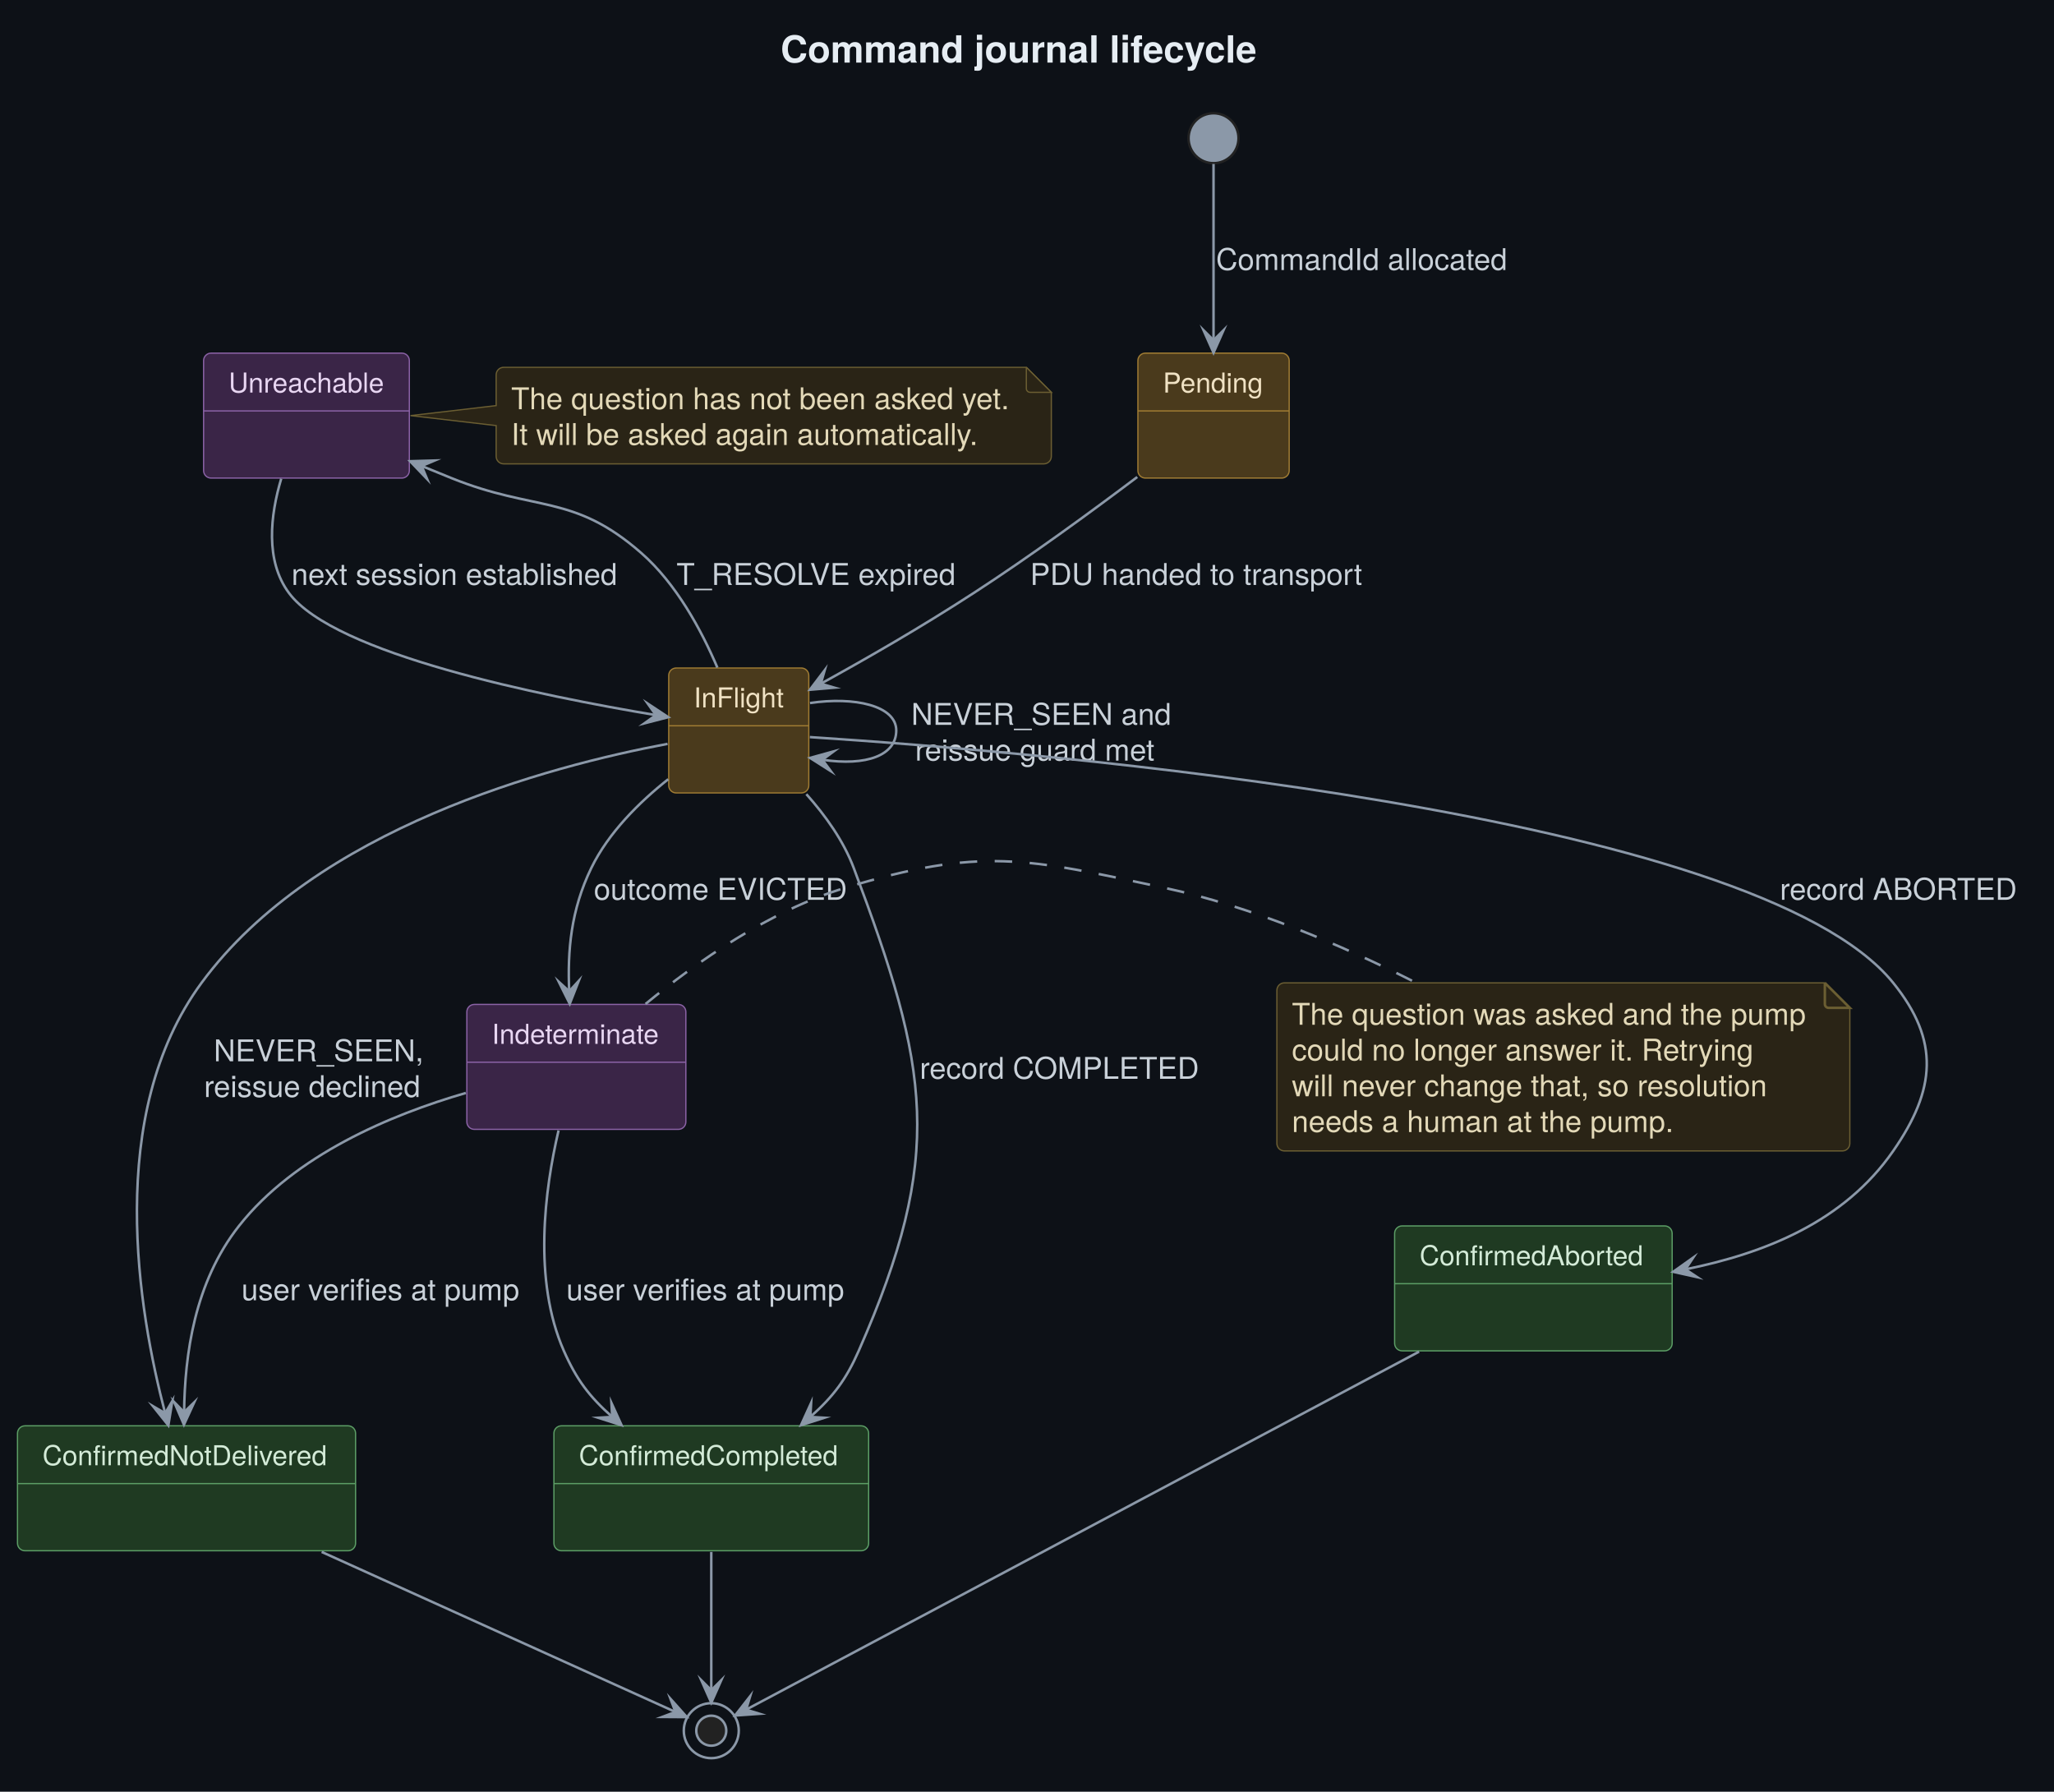
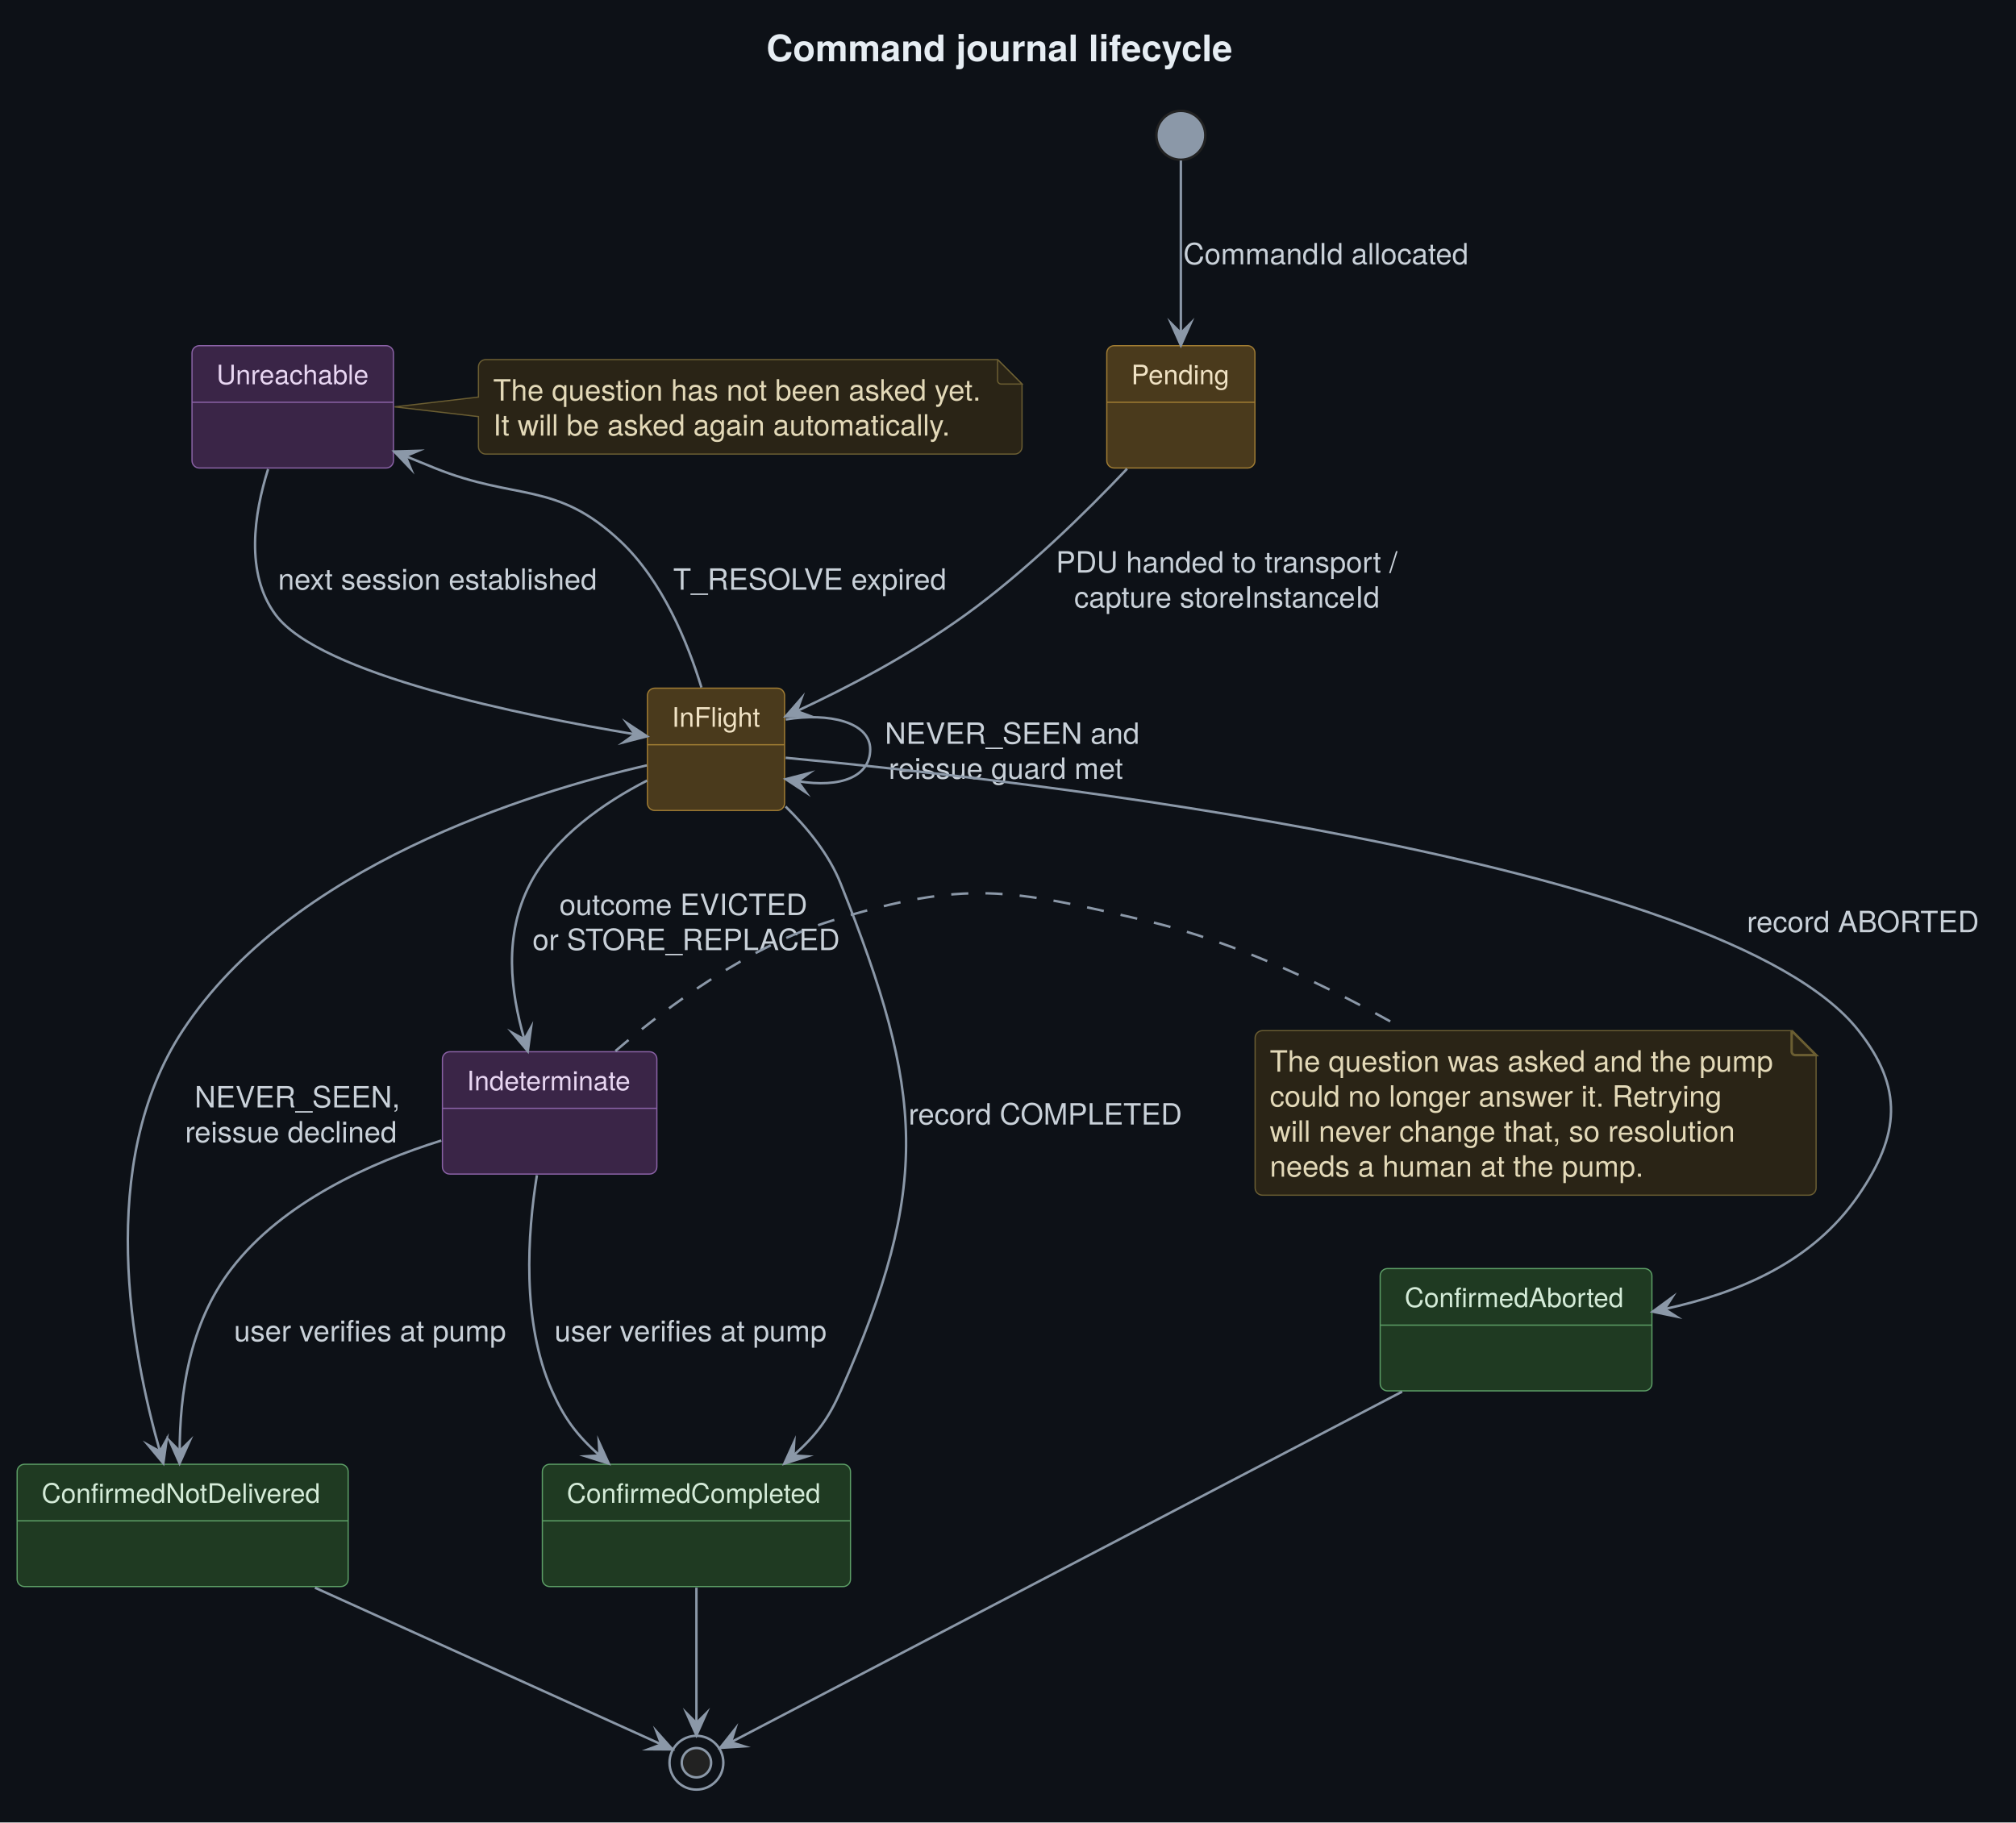
- <svg xmlns="http://www.w3.org/2000/svg" version="1.1" data-diagram-type="STATE" style="width:822px;height:717px;background:#0D1117;" width="822px" height="717px" viewBox="0 0 822 717" zoomAndPan="magnify" preserveAspectRatio="none" contentStyleType="text/css">
+ <svg xmlns="http://www.w3.org/2000/svg" version="1.1" data-diagram-type="STATE" style="width:824px;height:745px;background:#0D1117;" width="824px" height="745px" viewBox="0 0 824 745" zoomAndPan="magnify" preserveAspectRatio="none" contentStyleType="text/css">
  <defs />
  <g font-family="sans-serif" lengthAdjust="spacing">
-     <rect x="0" y="0" width="822" height="717" fill="#0D1117" style="stroke:none;" />
+     <rect x="0" y="0" width="824" height="745" fill="#0D1117" style="stroke:none;" />
    <g class="title" data-source-line="3">
-       <text x="312.387" y="25.06" fill="#E6EDF3" font-size="15" textLength="190.74" font-weight="700" font-family="'Helvetica Neue'">Command journal lifecycle</text>
+       <text x="313.247" y="25.06" fill="#E6EDF3" font-size="15" textLength="190.74" font-weight="700" font-family="'Helvetica Neue'">Command journal lifecycle</text>
    </g>
    <g class="entity" data-qualified-name="Pending" id="ent0001" data-source-line="5">
-       <rect x="455.38" y="141.315" width="60.546" height="50" fill="#4A3A1C" style="stroke:#A07C33;stroke-width:0.5;" rx="3" ry="3" />
-       <line x1="455.38" y1="164.438" x2="515.926" y2="164.438" style="stroke:#A07C33;stroke-width:0.5;" />
-       <text x="465.38" y="157.095" fill="#F0E2C4" font-size="11" textLength="40.546" font-family="'Helvetica Neue'">Pending</text>
+       <rect x="452.38" y="141.315" width="60.546" height="50" fill="#4A3A1C" style="stroke:#A07C33;stroke-width:0.5;" rx="3" ry="3" />
+       <line x1="452.38" y1="164.438" x2="512.926" y2="164.438" style="stroke:#A07C33;stroke-width:0.5;" />
+       <text x="462.38" y="157.095" fill="#F0E2C4" font-size="11" textLength="40.546" font-family="'Helvetica Neue'">Pending</text>
    </g>
    <g class="entity" data-qualified-name="InFlight" id="ent0002" data-source-line="6">
-       <rect x="267.62" y="267.315" width="56.058" height="50" fill="#4A3A1C" style="stroke:#A07C33;stroke-width:0.5;" rx="3" ry="3" />
-       <line x1="267.62" y1="290.438" x2="323.678" y2="290.438" style="stroke:#A07C33;stroke-width:0.5;" />
-       <text x="277.62" y="283.095" fill="#F0E2C4" font-size="11" textLength="36.058" font-family="'Helvetica Neue'">InFlight</text>
+       <rect x="264.62" y="281.315" width="56.058" height="50" fill="#4A3A1C" style="stroke:#A07C33;stroke-width:0.5;" rx="3" ry="3" />
+       <line x1="264.62" y1="304.438" x2="320.678" y2="304.438" style="stroke:#A07C33;stroke-width:0.5;" />
+       <text x="274.62" y="297.095" fill="#F0E2C4" font-size="11" textLength="36.058" font-family="'Helvetica Neue'">InFlight</text>
    </g>
    <g class="entity" data-qualified-name="Unreachable" id="ent0003" data-source-line="7">
-       <rect x="81.48" y="141.315" width="82.337" height="50" fill="#3A2547" style="stroke:#8A62A6;stroke-width:0.5;" rx="3" ry="3" />
-       <line x1="81.48" y1="164.438" x2="163.817" y2="164.438" style="stroke:#8A62A6;stroke-width:0.5;" />
-       <text x="91.48" y="157.095" fill="#E8D6F2" font-size="11" textLength="62.337" font-family="'Helvetica Neue'">Unreachable</text>
+       <rect x="78.48" y="141.315" width="82.337" height="50" fill="#3A2547" style="stroke:#8A62A6;stroke-width:0.5;" rx="3" ry="3" />
+       <line x1="78.48" y1="164.438" x2="160.817" y2="164.438" style="stroke:#8A62A6;stroke-width:0.5;" />
+       <text x="88.48" y="157.095" fill="#E8D6F2" font-size="11" textLength="62.337" font-family="'Helvetica Neue'">Unreachable</text>
    </g>
    <g class="entity" data-qualified-name="Indeterminate" id="ent0004" data-source-line="8">
-       <rect x="186.83" y="401.945" width="87.65" height="50" fill="#3A2547" style="stroke:#8A62A6;stroke-width:0.5;" rx="3" ry="3" />
-       <line x1="186.83" y1="425.068" x2="274.48" y2="425.068" style="stroke:#8A62A6;stroke-width:0.5;" />
-       <text x="196.83" y="417.725" fill="#E8D6F2" font-size="11" textLength="67.65" font-family="'Helvetica Neue'">Indeterminate</text>
+       <rect x="180.83" y="429.945" width="87.65" height="50" fill="#3A2547" style="stroke:#8A62A6;stroke-width:0.5;" rx="3" ry="3" />
+       <line x1="180.83" y1="453.068" x2="268.48" y2="453.068" style="stroke:#8A62A6;stroke-width:0.5;" />
+       <text x="190.83" y="445.725" fill="#E8D6F2" font-size="11" textLength="67.65" font-family="'Helvetica Neue'">Indeterminate</text>
    </g>
    <g class="entity" data-qualified-name="ConfirmedCompleted" id="ent0005" data-source-line="9">
-       <rect x="221.67" y="570.575" width="125.952" height="50" fill="#1F3A22" style="stroke:#5C9E66;stroke-width:0.5;" rx="3" ry="3" />
-       <line x1="221.67" y1="593.698" x2="347.622" y2="593.698" style="stroke:#5C9E66;stroke-width:0.5;" />
-       <text x="231.67" y="586.355" fill="#D4EBD8" font-size="11" textLength="105.952" font-family="'Helvetica Neue'">ConfirmedCompleted</text>
+       <rect x="221.67" y="598.575" width="125.952" height="50" fill="#1F3A22" style="stroke:#5C9E66;stroke-width:0.5;" rx="3" ry="3" />
+       <line x1="221.67" y1="621.698" x2="347.622" y2="621.698" style="stroke:#5C9E66;stroke-width:0.5;" />
+       <text x="231.67" y="614.355" fill="#D4EBD8" font-size="11" textLength="105.952" font-family="'Helvetica Neue'">ConfirmedCompleted</text>
    </g>
    <g class="entity" data-qualified-name="ConfirmedAborted" id="ent0006" data-source-line="10">
-       <rect x="558.12" y="490.575" width="111.069" height="50" fill="#1F3A22" style="stroke:#5C9E66;stroke-width:0.5;" rx="3" ry="3" />
-       <line x1="558.12" y1="513.698" x2="669.189" y2="513.698" style="stroke:#5C9E66;stroke-width:0.5;" />
-       <text x="568.12" y="506.355" fill="#D4EBD8" font-size="11" textLength="91.069" font-family="'Helvetica Neue'">ConfirmedAborted</text>
+       <rect x="564.12" y="518.575" width="111.069" height="50" fill="#1F3A22" style="stroke:#5C9E66;stroke-width:0.5;" rx="3" ry="3" />
+       <line x1="564.12" y1="541.698" x2="675.189" y2="541.698" style="stroke:#5C9E66;stroke-width:0.5;" />
+       <text x="574.12" y="534.355" fill="#D4EBD8" font-size="11" textLength="91.069" font-family="'Helvetica Neue'">ConfirmedAborted</text>
    </g>
    <g class="entity" data-qualified-name="ConfirmedNotDelivered" id="ent0007" data-source-line="11">
-       <rect x="7" y="570.575" width="135.302" height="50" fill="#1F3A22" style="stroke:#5C9E66;stroke-width:0.5;" rx="3" ry="3" />
-       <line x1="7" y1="593.698" x2="142.302" y2="593.698" style="stroke:#5C9E66;stroke-width:0.5;" />
-       <text x="17" y="586.355" fill="#D4EBD8" font-size="11" textLength="115.302" font-family="'Helvetica Neue'">ConfirmedNotDelivered</text>
+       <rect x="7" y="598.575" width="135.302" height="50" fill="#1F3A22" style="stroke:#5C9E66;stroke-width:0.5;" rx="3" ry="3" />
+       <line x1="7" y1="621.698" x2="142.302" y2="621.698" style="stroke:#5C9E66;stroke-width:0.5;" />
+       <text x="17" y="614.355" fill="#D4EBD8" font-size="11" textLength="115.302" font-family="'Helvetica Neue'">ConfirmedNotDelivered</text>
    </g>
    <g class="start_entity" data-qualified-name=".start." id="ent0008" data-source-line="13">
-       <ellipse cx="485.65" cy="55.315" rx="10" ry="10" fill="#8B98A8" style="stroke:#222;stroke-width:1;" />
+       <ellipse cx="482.65" cy="55.315" rx="10" ry="10" fill="#8B98A8" style="stroke:#222;stroke-width:1;" />
    </g>
    <g class="end_entity" data-qualified-name=".end." id="ent0020" data-source-line="28">
-       <ellipse cx="284.65" cy="692.575" rx="11" ry="11" fill="none" style="stroke:#8B98A8;stroke-width:1;" />
-       <ellipse cx="284.65" cy="692.575" rx="6" ry="6" fill="#222" style="stroke:#8B98A8;stroke-width:1;" />
+       <ellipse cx="284.65" cy="720.575" rx="11" ry="11" fill="none" style="stroke:#8B98A8;stroke-width:1;" />
+       <ellipse cx="284.65" cy="720.575" rx="6" ry="6" fill="#222" style="stroke:#8B98A8;stroke-width:1;" />
    </g>
    <g class="entity" data-qualified-name="GMN24" id="ent0025" data-source-line="33">
-       <path d="M198.56,149.995 L198.56,162.315 L164.29,166.315 L198.56,170.315 L198.56,182.627 A3,3 0 0 0 201.56,185.627 L417.74,185.627 A3,3 0 0 0 420.74,182.627 L420.74,156.995 L410.74,146.995 L201.56,146.995 A3,3 0 0 0 198.56,149.995" style="stroke:#6B5E32;stroke-width:0.5;" fill="#2A2416" />
-       <path d="M410.74,146.995 L410.74,155.495 A1.5,1.5 0 0 0 412.24,156.995 L420.74,156.995 L410.74,146.995" style="stroke:#6B5E32;stroke-width:0.5;" fill="#2A2416" />
-       <text x="204.56" y="163.755" fill="#E3D9B8" font-size="12" textLength="201.18" font-family="'Helvetica Neue'">The question has not been asked yet.</text>
-       <text x="204.56" y="178.071" fill="#E3D9B8" font-size="12" textLength="190.02" font-family="'Helvetica Neue'">It will be asked again automatically.</text>
+       <path d="M195.56,149.995 L195.56,162.315 L161.29,166.315 L195.56,170.315 L195.56,182.627 A3,3 0 0 0 198.56,185.627 L414.74,185.627 A3,3 0 0 0 417.74,182.627 L417.74,156.995 L407.74,146.995 L198.56,146.995 A3,3 0 0 0 195.56,149.995" style="stroke:#6B5E32;stroke-width:0.5;" fill="#2A2416" />
+       <path d="M407.74,146.995 L407.74,155.495 A1.5,1.5 0 0 0 409.24,156.995 L417.74,156.995 L407.74,146.995" style="stroke:#6B5E32;stroke-width:0.5;" fill="#2A2416" />
+       <text x="201.56" y="163.755" fill="#E3D9B8" font-size="12" textLength="201.18" font-family="'Helvetica Neue'">The question has not been asked yet.</text>
+       <text x="201.56" y="178.071" fill="#E3D9B8" font-size="12" textLength="190.02" font-family="'Helvetica Neue'">It will be asked again automatically.</text>
    </g>
    <g class="entity" data-qualified-name="GMN27" id="ent0028" data-source-line="38">
-       <path d="M511,396.315 L511,457.579 A3,3 0 0 0 514,460.579 L737.296,460.579 A3,3 0 0 0 740.296,457.579 L740.296,403.315 L730.296,393.315 L514,393.315 A3,3 0 0 0 511,396.315" style="stroke:#6B5E32;stroke-width:0.5;" fill="#2A2416" />
-       <path d="M730.296,393.315 L730.296,401.815 A1.5,1.5 0 0 0 731.796,403.315 L740.296,403.315 L730.296,393.315" style="stroke:#6B5E32;stroke-width:1;" fill="#2A2416" />
-       <text x="517" y="410.075" fill="#E3D9B8" font-size="12" textLength="208.296" font-family="'Helvetica Neue'">The question was asked and the pump</text>
-       <text x="517" y="424.391" fill="#E3D9B8" font-size="12" textLength="186.672" font-family="'Helvetica Neue'">could no longer answer it. Retrying</text>
-       <text x="517" y="438.707" fill="#E3D9B8" font-size="12" textLength="192.456" font-family="'Helvetica Neue'">will never change that, so resolution</text>
-       <text x="517" y="453.023" fill="#E3D9B8" font-size="12" textLength="154.092" font-family="'Helvetica Neue'">needs a human at the pump.</text>
+       <path d="M513,424.315 L513,485.579 A3,3 0 0 0 516,488.579 L739.296,488.579 A3,3 0 0 0 742.296,485.579 L742.296,431.315 L732.296,421.315 L516,421.315 A3,3 0 0 0 513,424.315" style="stroke:#6B5E32;stroke-width:0.5;" fill="#2A2416" />
+       <path d="M732.296,421.315 L732.296,429.815 A1.5,1.5 0 0 0 733.796,431.315 L742.296,431.315 L732.296,421.315" style="stroke:#6B5E32;stroke-width:1;" fill="#2A2416" />
+       <text x="519" y="438.075" fill="#E3D9B8" font-size="12" textLength="208.296" font-family="'Helvetica Neue'">The question was asked and the pump</text>
+       <text x="519" y="452.391" fill="#E3D9B8" font-size="12" textLength="186.672" font-family="'Helvetica Neue'">could no longer answer it. Retrying</text>
+       <text x="519" y="466.707" fill="#E3D9B8" font-size="12" textLength="192.456" font-family="'Helvetica Neue'">will never change that, so resolution</text>
+       <text x="519" y="481.023" fill="#E3D9B8" font-size="12" textLength="154.092" font-family="'Helvetica Neue'">needs a human at the pump.</text>
    </g>
    <g class="link" data-entity-1="ent0008" data-entity-2="ent0001" id="lnk9" data-source-line="13" data-link-type="dependency">
-       <path d="M485.65,65.605 C485.65,82.185 485.65,112.345 485.65,136.155" style="stroke:#8B98A8;stroke-width:1;" fill="none" id="*start*-to-Pending" />
-       <polygon points="485.65,141.155,489.65,132.155,485.65,136.155,481.65,132.155,485.65,141.155" fill="#8B98A8" style="stroke:#8B98A8;stroke-width:1;stroke-linejoin:miter;stroke-miterlimit:10;" />
-       <text x="486.65" y="108.075" fill="#C9D1D9" font-size="12" textLength="118.704" font-family="'Helvetica Neue'">CommandId allocated</text>
+       <path d="M482.65,65.605 C482.65,82.185 482.65,112.345 482.65,136.155" style="stroke:#8B98A8;stroke-width:1;" fill="none" id="*start*-to-Pending" />
+       <polygon points="482.65,141.155,486.65,132.155,482.65,136.155,478.65,132.155,482.65,141.155" fill="#8B98A8" style="stroke:#8B98A8;stroke-width:1;stroke-linejoin:miter;stroke-miterlimit:10;" />
+       <text x="483.65" y="108.075" fill="#C9D1D9" font-size="12" textLength="118.704" font-family="'Helvetica Neue'">CommandId allocated</text>
    </g>
    <g class="link" data-entity-1="ent0001" data-entity-2="ent0002" id="lnk10" data-source-line="15" data-link-type="dependency">
-       <path d="M455.12,190.885 C436.55,204.885 412.14,222.715 389.65,237.315 C368.18,251.245 347.369,263.202 328.479,273.612" style="stroke:#8B98A8;stroke-width:1;" fill="none" id="Pending-to-InFlight" />
-       <polygon points="324.1,276.025,333.913,275.184,328.479,273.612,330.052,268.178,324.1,276.025" fill="#8B98A8" style="stroke:#8B98A8;stroke-width:1;stroke-linejoin:miter;stroke-miterlimit:10;" />
-       <text x="412.24" y="234.075" fill="#C9D1D9" font-size="12" textLength="134.7" font-family="'Helvetica Neue'">PDU handed to transport</text>
+       <path d="M460.67,191.635 C443.74,209.515 419.15,233.655 394.65,251.315 C371.41,268.065 346.831,280.841 325.671,290.711" style="stroke:#8B98A8;stroke-width:1;" fill="none" id="Pending-to-InFlight" />
+       <polygon points="321.14,292.825,330.987,292.646,325.671,290.711,327.605,285.395,321.14,292.825" fill="#8B98A8" style="stroke:#8B98A8;stroke-width:1;stroke-linejoin:miter;stroke-miterlimit:10;" />
+       <text x="431.59" y="234.075" fill="#C9D1D9" font-size="12" textLength="142.032" font-family="'Helvetica Neue'">PDU handed to transport /</text>
+       <text x="439.042" y="248.391" fill="#C9D1D9" font-size="12" textLength="127.128" font-family="'Helvetica Neue'">capture storeInstanceId</text>
    </g>
    <g class="link" data-entity-1="ent0002" data-entity-2="ent0002" id="lnk11" data-source-line="16" data-link-type="dependency">
-       <path d="M324.17,281.335 C341.85,278.685 358.68,282.345 358.68,292.315 C358.68,302.275 346.795,306.673 329.115,304.033" style="stroke:#8B98A8;stroke-width:1;" fill="none" id="InFlight-to-InFlight" />
-       <polygon points="324.17,303.295,332.481,308.58,329.115,304.033,333.662,300.668,324.17,303.295" fill="#8B98A8" style="stroke:#8B98A8;stroke-width:1;stroke-linejoin:miter;stroke-miterlimit:10;" />
-       <text x="364.68" y="290.075" fill="#C9D1D9" font-size="12" textLength="99.552" font-family="'Helvetica Neue'">NEVER_SEEN and</text>
-       <text x="366.222" y="304.391" fill="#C9D1D9" font-size="12" textLength="96.468" font-family="'Helvetica Neue'">reissue guard met</text>
+       <path d="M321.17,294.115 C338.85,291.175 355.68,295.235 355.68,306.315 C355.68,317.385 343.782,322.275 326.102,319.335" style="stroke:#8B98A8;stroke-width:1;" fill="none" id="InFlight-to-InFlight" />
+       <polygon points="321.17,318.515,329.392,323.937,326.102,319.335,330.704,316.046,321.17,318.515" fill="#8B98A8" style="stroke:#8B98A8;stroke-width:1;stroke-linejoin:miter;stroke-miterlimit:10;" />
+       <text x="361.68" y="304.075" fill="#C9D1D9" font-size="12" textLength="99.552" font-family="'Helvetica Neue'">NEVER_SEEN and</text>
+       <text x="363.222" y="318.391" fill="#C9D1D9" font-size="12" textLength="96.468" font-family="'Helvetica Neue'">reissue guard met</text>
    </g>
    <g class="link" data-entity-1="ent0002" data-entity-2="ent0005" id="lnk12" data-source-line="18" data-link-type="dependency">
-       <path d="M322.7,317.795 C330.29,326.315 337.58,336.475 341.65,347.315 C371.89,427.715 378.27,461.965 343.65,540.575 C338.61,552.015 333.567,558.763 324.287,567.013" style="stroke:#8B98A8;stroke-width:1;" fill="none" id="InFlight-to-ConfirmedCompleted" />
-       <polygon points="320.55,570.335,329.934,567.345,324.287,567.013,324.619,561.366,320.55,570.335" fill="#8B98A8" style="stroke:#8B98A8;stroke-width:1;stroke-linejoin:miter;stroke-miterlimit:10;" />
-       <text x="368.07" y="431.705" fill="#C9D1D9" font-size="12" textLength="110.904" font-family="'Helvetica Neue'">record COMPLETED</text>
+       <path d="M321.08,329.685 C330.06,338.465 338.89,349.325 343.65,361.315 C377.68,446.915 380.78,484.265 343.65,568.575 C338.61,580.015 333.567,586.763 324.287,595.013" style="stroke:#8B98A8;stroke-width:1;" fill="none" id="InFlight-to-ConfirmedCompleted" />
+       <polygon points="320.55,598.335,329.934,595.345,324.287,595.013,324.619,589.366,320.55,598.335" fill="#8B98A8" style="stroke:#8B98A8;stroke-width:1;stroke-linejoin:miter;stroke-miterlimit:10;" />
+       <text x="371.35" y="459.705" fill="#C9D1D9" font-size="12" textLength="110.904" font-family="'Helvetica Neue'">record COMPLETED</text>
    </g>
    <g class="link" data-entity-1="ent0002" data-entity-2="ent0006" id="lnk13" data-source-line="19" data-link-type="dependency">
-       <path d="M324.1,294.965 C416.05,300.955 702.45,324.885 757.65,393.315 C776.42,416.575 774.68,436.005 757.65,460.575 C737.88,489.105 705.961,501.594 674.501,507.954" style="stroke:#8B98A8;stroke-width:1;" fill="none" id="InFlight-to-ConfirmedAborted" />
-       <polygon points="669.6,508.945,679.214,511.082,674.501,507.954,677.629,503.241,669.6,508.945" fill="#8B98A8" style="stroke:#8B98A8;stroke-width:1;stroke-linejoin:miter;stroke-miterlimit:10;" />
-       <text x="712.29" y="360.075" fill="#C9D1D9" font-size="12" textLength="94.224" font-family="'Helvetica Neue'">record ABORTED</text>
+       <path d="M321.13,309.775 C413.87,318.455 704.37,350.915 759.65,421.315 C778.11,444.825 776.56,463.925 759.65,488.575 C740.79,516.075 710.675,528.507 680.385,535.127" style="stroke:#8B98A8;stroke-width:1;" fill="none" id="InFlight-to-ConfirmedAborted" />
+       <polygon points="675.5,536.195,685.147,538.181,680.385,535.127,683.438,530.366,675.5,536.195" fill="#8B98A8" style="stroke:#8B98A8;stroke-width:1;stroke-linejoin:miter;stroke-miterlimit:10;" />
+       <text x="714.01" y="381.075" fill="#C9D1D9" font-size="12" textLength="94.224" font-family="'Helvetica Neue'">record ABORTED</text>
    </g>
    <g class="link" data-entity-1="ent0002" data-entity-2="ent0007" id="lnk14" data-source-line="20" data-link-type="dependency">
-       <path d="M267.15,297.675 C219.96,306.525 126.26,331.295 80.65,393.315 C41.82,446.115 55.381,524.699 66.101,565.559" style="stroke:#8B98A8;stroke-width:1;" fill="none" id="InFlight-to-ConfirmedNotDelivered" />
-       <polygon points="67.37,570.395,68.955,560.675,66.101,565.559,61.217,562.705,67.37,570.395" fill="#8B98A8" style="stroke:#8B98A8;stroke-width:1;stroke-linejoin:miter;stroke-miterlimit:10;" />
-       <text x="85.55" y="424.705" fill="#C9D1D9" font-size="12" textLength="79.32" font-family="'Helvetica Neue'">NEVER_SEEN,</text>
-       <text x="81.65" y="439.021" fill="#C9D1D9" font-size="12" textLength="87.12" font-family="'Helvetica Neue'">reissue declined</text>
+       <path d="M264.38,312.865 C216.13,323.995 118.8,353.985 74.65,421.315 C38.92,475.805 53.883,552.905 65.383,593.365" style="stroke:#8B98A8;stroke-width:1;" fill="none" id="InFlight-to-ConfirmedNotDelivered" />
+       <polygon points="66.75,598.175,68.137,588.424,65.383,593.365,60.442,590.612,66.75,598.175" fill="#8B98A8" style="stroke:#8B98A8;stroke-width:1;stroke-linejoin:miter;stroke-miterlimit:10;" />
+       <text x="79.55" y="452.705" fill="#C9D1D9" font-size="12" textLength="79.32" font-family="'Helvetica Neue'">NEVER_SEEN,</text>
+       <text x="75.65" y="467.021" fill="#C9D1D9" font-size="12" textLength="87.12" font-family="'Helvetica Neue'">reissue declined</text>
    </g>
    <g class="link" data-entity-1="ent0002" data-entity-2="ent0003" id="lnk15" data-source-line="21" data-link-type="dependency">
-       <path d="M287.08,267.135 C280.7,252.195 270.68,233.595 256.65,221.315 C229.33,197.385 214.32,204.925 180.65,191.315 C175.3,189.145 174.295,188.745 168.745,186.465" style="stroke:#8B98A8;stroke-width:1;" fill="none" id="InFlight-to-Unreachable" />
-       <polygon points="164.12,184.565,170.925,191.685,168.745,186.465,173.965,184.285,164.12,184.565" fill="#8B98A8" style="stroke:#8B98A8;stroke-width:1;stroke-linejoin:miter;stroke-miterlimit:10;" />
-       <text x="270.72" y="234.075" fill="#C9D1D9" font-size="12" textLength="110.004" font-family="'Helvetica Neue'">T_RESOLVE expired</text>
+       <path d="M286.7,281.035 C281.01,262.475 270.73,237.415 253.65,221.315 C227.23,196.395 211.32,204.925 177.65,191.315 C172.3,189.145 171.295,188.745 165.745,186.465" style="stroke:#8B98A8;stroke-width:1;" fill="none" id="InFlight-to-Unreachable" />
+       <polygon points="161.12,184.565,167.925,191.685,165.745,186.465,170.965,184.285,161.12,184.565" fill="#8B98A8" style="stroke:#8B98A8;stroke-width:1;stroke-linejoin:miter;stroke-miterlimit:10;" />
+       <text x="275.15" y="241.075" fill="#C9D1D9" font-size="12" textLength="110.004" font-family="'Helvetica Neue'">T_RESOLVE expired</text>
    </g>
    <g class="link" data-entity-1="ent0003" data-entity-2="ent0002" id="lnk17" data-source-line="24" data-link-type="dependency">
-       <path d="M112.54,191.565 C108.19,206.175 106.03,224.375 115.65,237.315 C133.86,261.785 216.578,278.49 262.508,286.17" style="stroke:#8B98A8;stroke-width:1;" fill="none" id="Unreachable-to-InFlight" />
-       <polygon points="267.44,286.995,259.223,281.565,262.508,286.17,257.904,289.456,267.44,286.995" fill="#8B98A8" style="stroke:#8B98A8;stroke-width:1;stroke-linejoin:miter;stroke-miterlimit:10;" />
-       <text x="116.65" y="234.075" fill="#C9D1D9" font-size="12" textLength="131.796" font-family="'Helvetica Neue'">next session established</text>
+       <path d="M109.58,191.765 C103.86,209.935 100.07,234.405 112.65,251.315 C130.86,275.785 213.578,292.49 259.508,300.17" style="stroke:#8B98A8;stroke-width:1;" fill="none" id="Unreachable-to-InFlight" />
+       <polygon points="264.44,300.995,256.223,295.565,259.508,300.17,254.904,303.456,264.44,300.995" fill="#8B98A8" style="stroke:#8B98A8;stroke-width:1;stroke-linejoin:miter;stroke-miterlimit:10;" />
+       <text x="113.65" y="241.075" fill="#C9D1D9" font-size="12" textLength="131.796" font-family="'Helvetica Neue'">next session established</text>
    </g>
    <g class="link" data-entity-1="ent0002" data-entity-2="ent0004" id="lnk16" data-source-line="22" data-link-type="dependency">
-       <path d="M267.42,311.825 C255.82,321.025 243.52,333.205 236.65,347.315 C228.44,364.175 227.081,380.52 227.791,396.7" style="stroke:#8B98A8;stroke-width:1;" fill="none" id="InFlight-to-Indeterminate" />
-       <polygon points="228.01,401.695,231.612,392.528,227.791,396.7,223.619,392.879,228.01,401.695" fill="#8B98A8" style="stroke:#8B98A8;stroke-width:1;stroke-linejoin:miter;stroke-miterlimit:10;" />
-       <text x="237.65" y="360.075" fill="#C9D1D9" font-size="12" textLength="99.792" font-family="'Helvetica Neue'">outcome EVICTED</text>
+       <path d="M264.48,319.085 C247.26,327.935 226.67,341.895 216.65,361.315 C205.69,382.535 208.691,405.382 214.341,424.922" style="stroke:#8B98A8;stroke-width:1;" fill="none" id="InFlight-to-Indeterminate" />
+       <polygon points="215.73,429.725,217.073,419.968,214.341,424.922,209.387,422.19,215.73,429.725" fill="#8B98A8" style="stroke:#8B98A8;stroke-width:1;stroke-linejoin:miter;stroke-miterlimit:10;" />
+       <text x="228.642" y="374.075" fill="#C9D1D9" font-size="12" textLength="99.792" font-family="'Helvetica Neue'">outcome EVICTED</text>
+       <text x="217.65" y="388.391" fill="#C9D1D9" font-size="12" textLength="121.776" font-family="'Helvetica Neue'">or STORE_REPLACED</text>
    </g>
    <g class="link" data-entity-1="ent0004" data-entity-2="ent0005" id="lnk18" data-source-line="25" data-link-type="dependency">
-       <path d="M223.53,452.375 C218.01,476.005 213.19,512.275 225.65,540.575 C230.69,552.015 235.733,558.763 245.013,567.013" style="stroke:#8B98A8;stroke-width:1;" fill="none" id="Indeterminate-to-ConfirmedCompleted" />
-       <polygon points="248.75,570.335,244.681,561.366,245.013,567.013,239.366,567.345,248.75,570.335" fill="#8B98A8" style="stroke:#8B98A8;stroke-width:1;stroke-linejoin:miter;stroke-miterlimit:10;" />
-       <text x="226.65" y="520.335" fill="#C9D1D9" font-size="12" textLength="112.248" font-family="'Helvetica Neue'">user verifies at pump</text>
+       <path d="M219.45,480.415 C215.64,504.065 213.07,540.355 225.65,568.575 C230.74,579.985 235.803,586.733 245.083,594.983" style="stroke:#8B98A8;stroke-width:1;" fill="none" id="Indeterminate-to-ConfirmedCompleted" />
+       <polygon points="248.82,598.305,244.751,589.336,245.083,594.983,239.436,595.315,248.82,598.305" fill="#8B98A8" style="stroke:#8B98A8;stroke-width:1;stroke-linejoin:miter;stroke-miterlimit:10;" />
+       <text x="226.65" y="548.335" fill="#C9D1D9" font-size="12" textLength="112.248" font-family="'Helvetica Neue'">user verifies at pump</text>
    </g>
    <g class="link" data-entity-1="ent0004" data-entity-2="ent0007" id="lnk19" data-source-line="26" data-link-type="dependency">
-       <path d="M186.41,437.375 C156.33,446.105 118.05,462.175 95.65,490.575 C77.74,513.285 73.963,542.255 73.673,565.135" style="stroke:#8B98A8;stroke-width:1;" fill="none" id="Indeterminate-to-ConfirmedNotDelivered" />
-       <polygon points="73.61,570.135,77.724,561.186,73.673,565.135,69.724,561.085,73.61,570.135" fill="#8B98A8" style="stroke:#8B98A8;stroke-width:1;stroke-linejoin:miter;stroke-miterlimit:10;" />
-       <text x="96.65" y="520.335" fill="#C9D1D9" font-size="12" textLength="112.248" font-family="'Helvetica Neue'">user verifies at pump</text>
+       <path d="M180.38,466.235 C151.6,475.235 115.66,491.275 94.65,518.575 C77.05,541.455 73.532,570.385 73.432,593.205" style="stroke:#8B98A8;stroke-width:1;" fill="none" id="Indeterminate-to-ConfirmedNotDelivered" />
+       <polygon points="73.41,598.205,77.449,589.223,73.432,593.205,69.449,589.188,73.41,598.205" fill="#8B98A8" style="stroke:#8B98A8;stroke-width:1;stroke-linejoin:miter;stroke-miterlimit:10;" />
+       <text x="95.65" y="548.335" fill="#C9D1D9" font-size="12" textLength="112.248" font-family="'Helvetica Neue'">user verifies at pump</text>
    </g>
    <g class="link" data-entity-1="ent0005" data-entity-2="ent0020" id="lnk21" data-source-line="28" data-link-type="dependency">
-       <path d="M284.65,621.035 C284.65,640.615 284.65,662.065 284.65,676.375" style="stroke:#8B98A8;stroke-width:1;" fill="none" id="ConfirmedCompleted-to-*end*" />
-       <polygon points="284.65,681.375,288.65,672.375,284.65,676.375,280.65,672.375,284.65,681.375" fill="#8B98A8" style="stroke:#8B98A8;stroke-width:1;stroke-linejoin:miter;stroke-miterlimit:10;" />
+       <path d="M284.65,649.035 C284.65,668.615 284.65,690.065 284.65,704.375" style="stroke:#8B98A8;stroke-width:1;" fill="none" id="ConfirmedCompleted-to-*end*" />
+       <polygon points="284.65,709.375,288.65,700.375,284.65,704.375,280.65,700.375,284.65,709.375" fill="#8B98A8" style="stroke:#8B98A8;stroke-width:1;stroke-linejoin:miter;stroke-miterlimit:10;" />
    </g>
    <g class="link" data-entity-1="ent0006" data-entity-2="ent0020" id="lnk22" data-source-line="29" data-link-type="dependency">
-       <path d="M567.9,540.905 C489.51,582.605 338.484,662.937 298.574,684.167" style="stroke:#8B98A8;stroke-width:1;" fill="none" id="ConfirmedAborted-to-*end*" />
-       <polygon points="294.16,686.515,303.984,685.82,298.574,684.167,300.227,678.757,294.16,686.515" fill="#8B98A8" style="stroke:#8B98A8;stroke-width:1;stroke-linejoin:miter;stroke-miterlimit:10;" />
+       <path d="M573.07,568.905 C493.25,610.605 339.402,690.969 298.772,712.199" style="stroke:#8B98A8;stroke-width:1;" fill="none" id="ConfirmedAborted-to-*end*" />
+       <polygon points="294.34,714.515,304.169,713.892,298.772,712.199,300.464,706.802,294.34,714.515" fill="#8B98A8" style="stroke:#8B98A8;stroke-width:1;stroke-linejoin:miter;stroke-miterlimit:10;" />
    </g>
    <g class="link" data-entity-1="ent0007" data-entity-2="ent0020" id="lnk23" data-source-line="30" data-link-type="dependency">
-       <path d="M128.73,621.035 C178.8,643.695 244.694,673.505 270.304,685.085" style="stroke:#8B98A8;stroke-width:1;" fill="none" id="ConfirmedNotDelivered-to-*end*" />
-       <polygon points="274.86,687.145,268.307,679.792,270.304,685.085,265.011,687.082,274.86,687.145" fill="#8B98A8" style="stroke:#8B98A8;stroke-width:1;stroke-linejoin:miter;stroke-miterlimit:10;" />
+       <path d="M128.73,649.035 C178.8,671.695 244.694,701.505 270.304,713.085" style="stroke:#8B98A8;stroke-width:1;" fill="none" id="ConfirmedNotDelivered-to-*end*" />
+       <polygon points="274.86,715.145,268.307,707.792,270.304,713.085,265.011,715.082,274.86,715.145" fill="#8B98A8" style="stroke:#8B98A8;stroke-width:1;stroke-linejoin:miter;stroke-miterlimit:10;" />
    </g>
    <g class="link" data-entity-1="ent0004" data-entity-2="ent0028" id="lnk29" data-source-line="38" data-link-type="association">
-       <path d="M258.35,401.755 C278.77,384.975 308.1,364.405 338.15,355.315 C392.6,338.835 410.52,343.395 466.15,355.315 C500.73,362.715 536.87,378.215 565.99,392.915" style="stroke:#8B98A8;stroke-width:1;stroke-dasharray:7,7;" fill="none" id="Indeterminate-GMN27" />
+       <path d="M251.55,429.645 C273.5,410.845 306.3,386.735 340.15,376.315 C394.52,359.565 412.75,363.395 468.15,376.315 C505.58,385.035 544.33,403.875 574.26,420.925" style="stroke:#8B98A8;stroke-width:1;stroke-dasharray:7,7;" fill="none" id="Indeterminate-GMN27" />
    </g>
  </g>
</svg>
